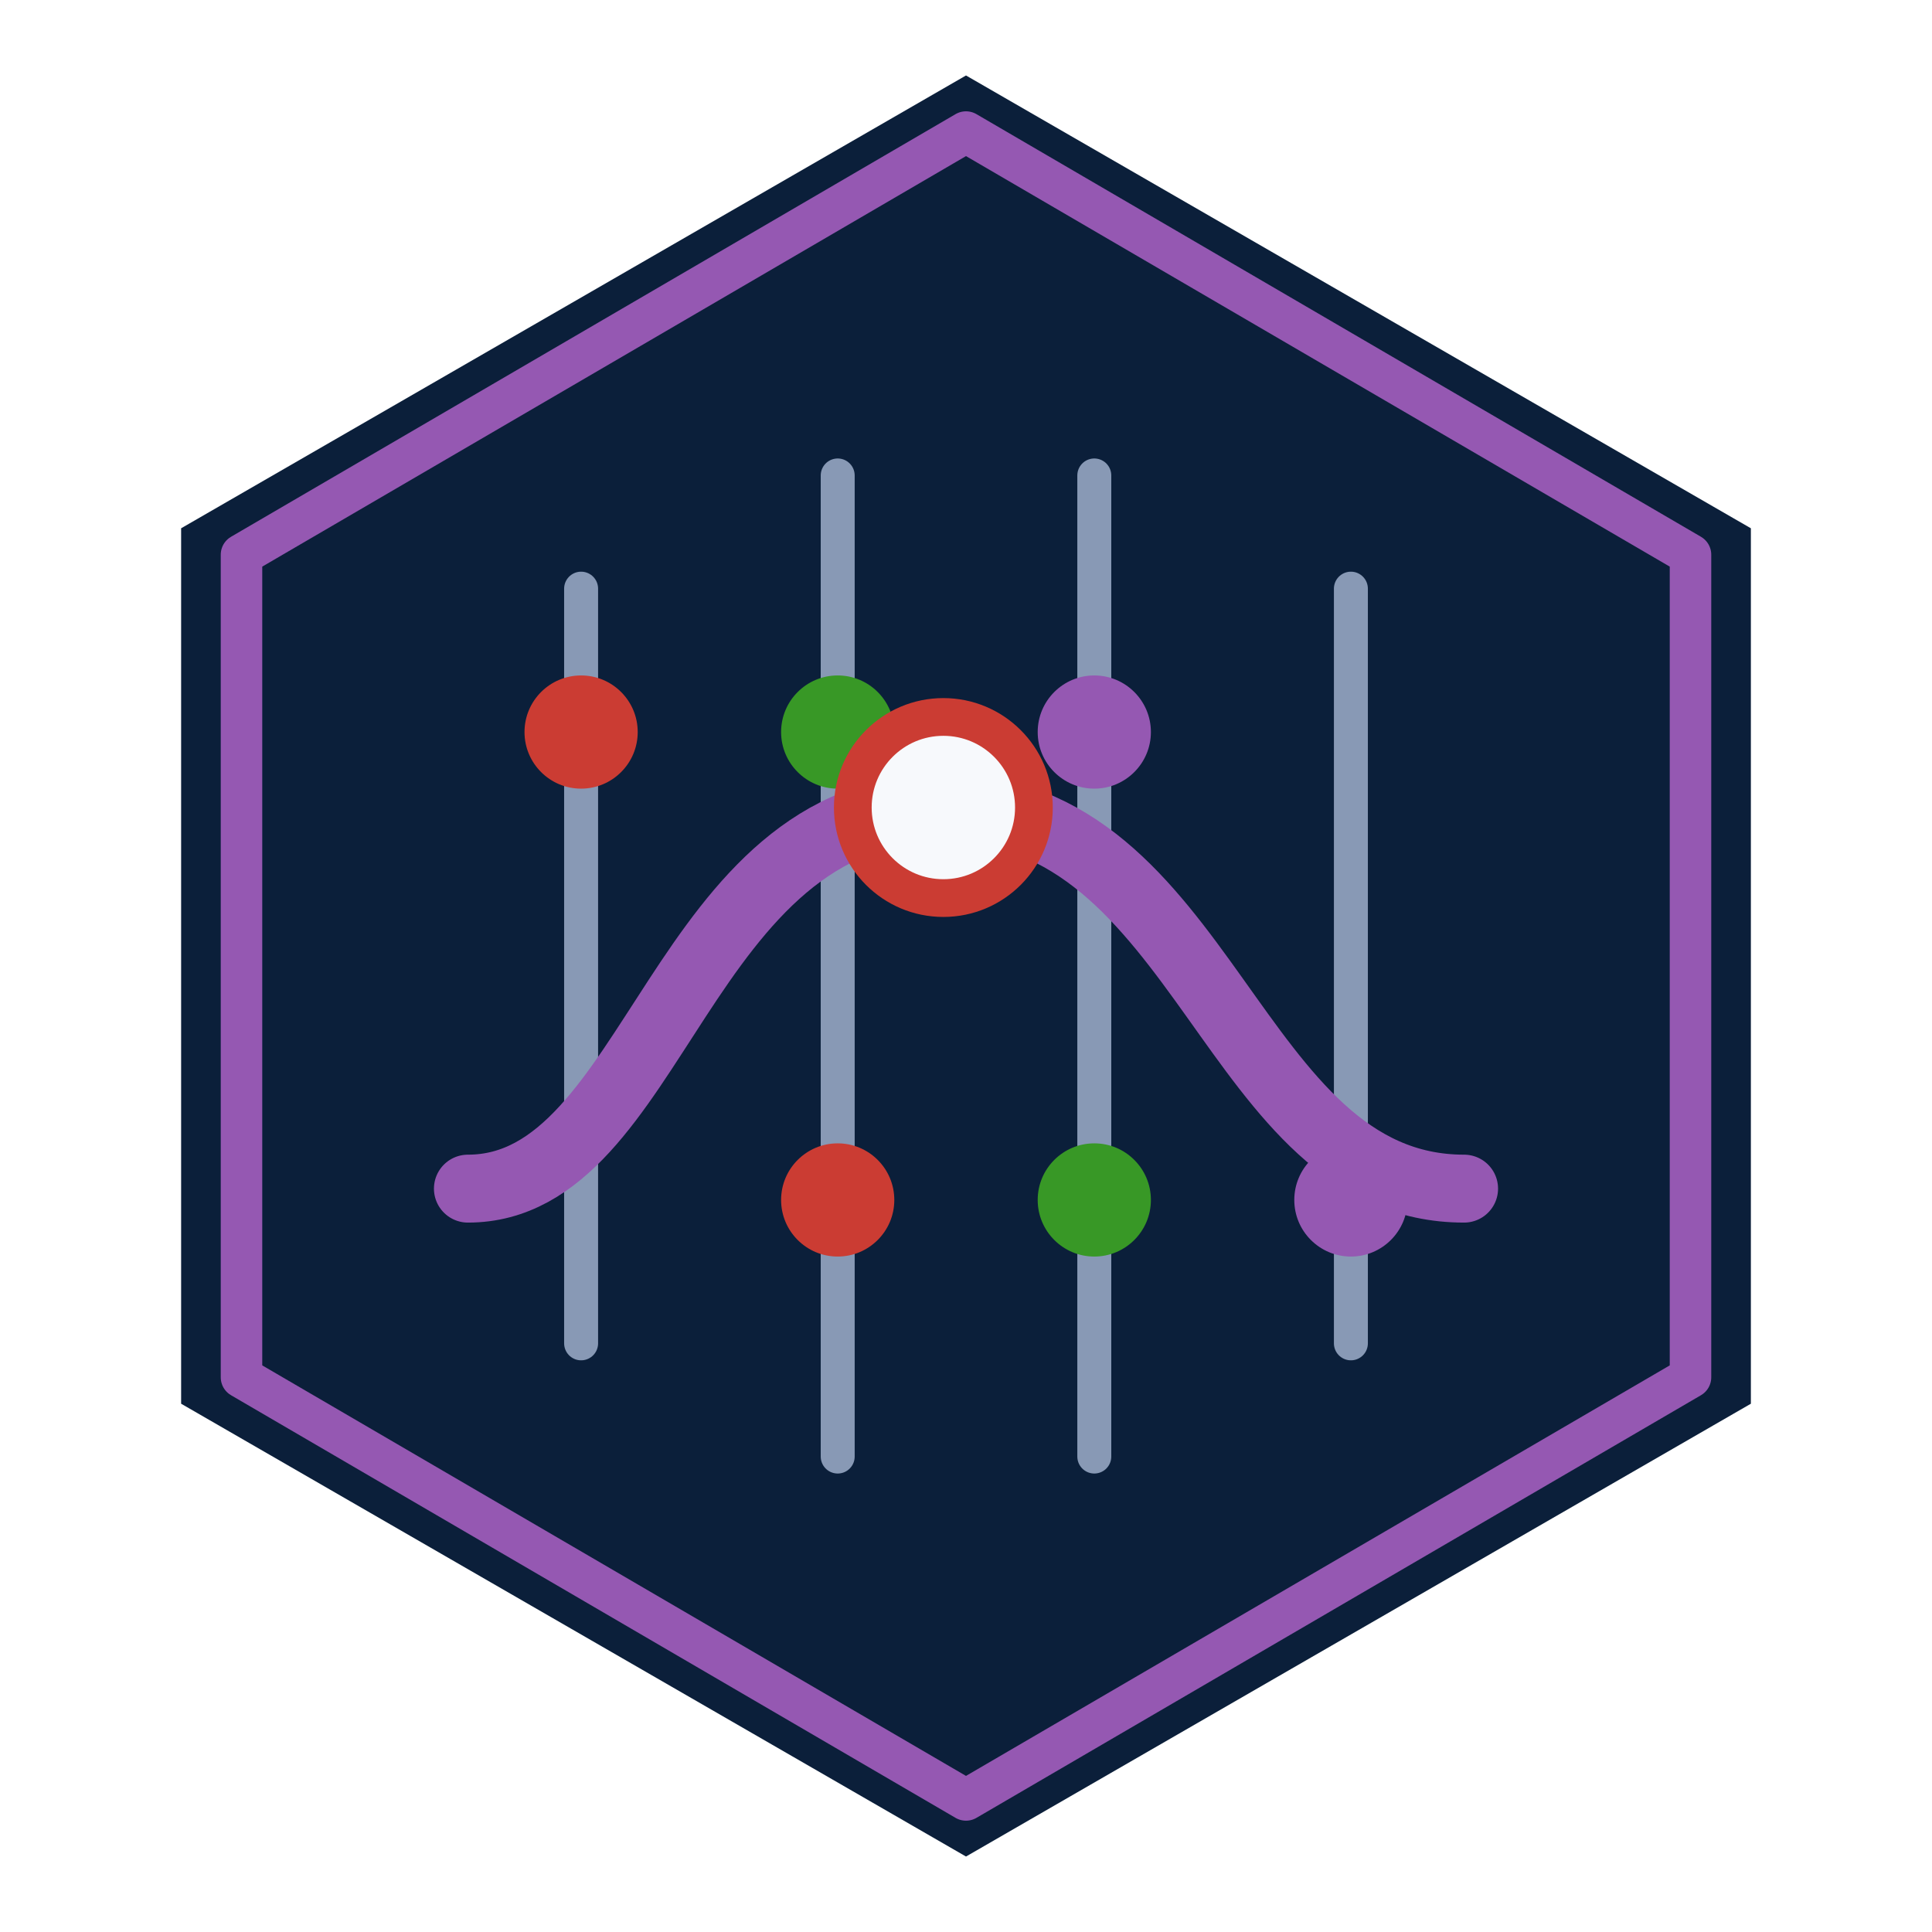
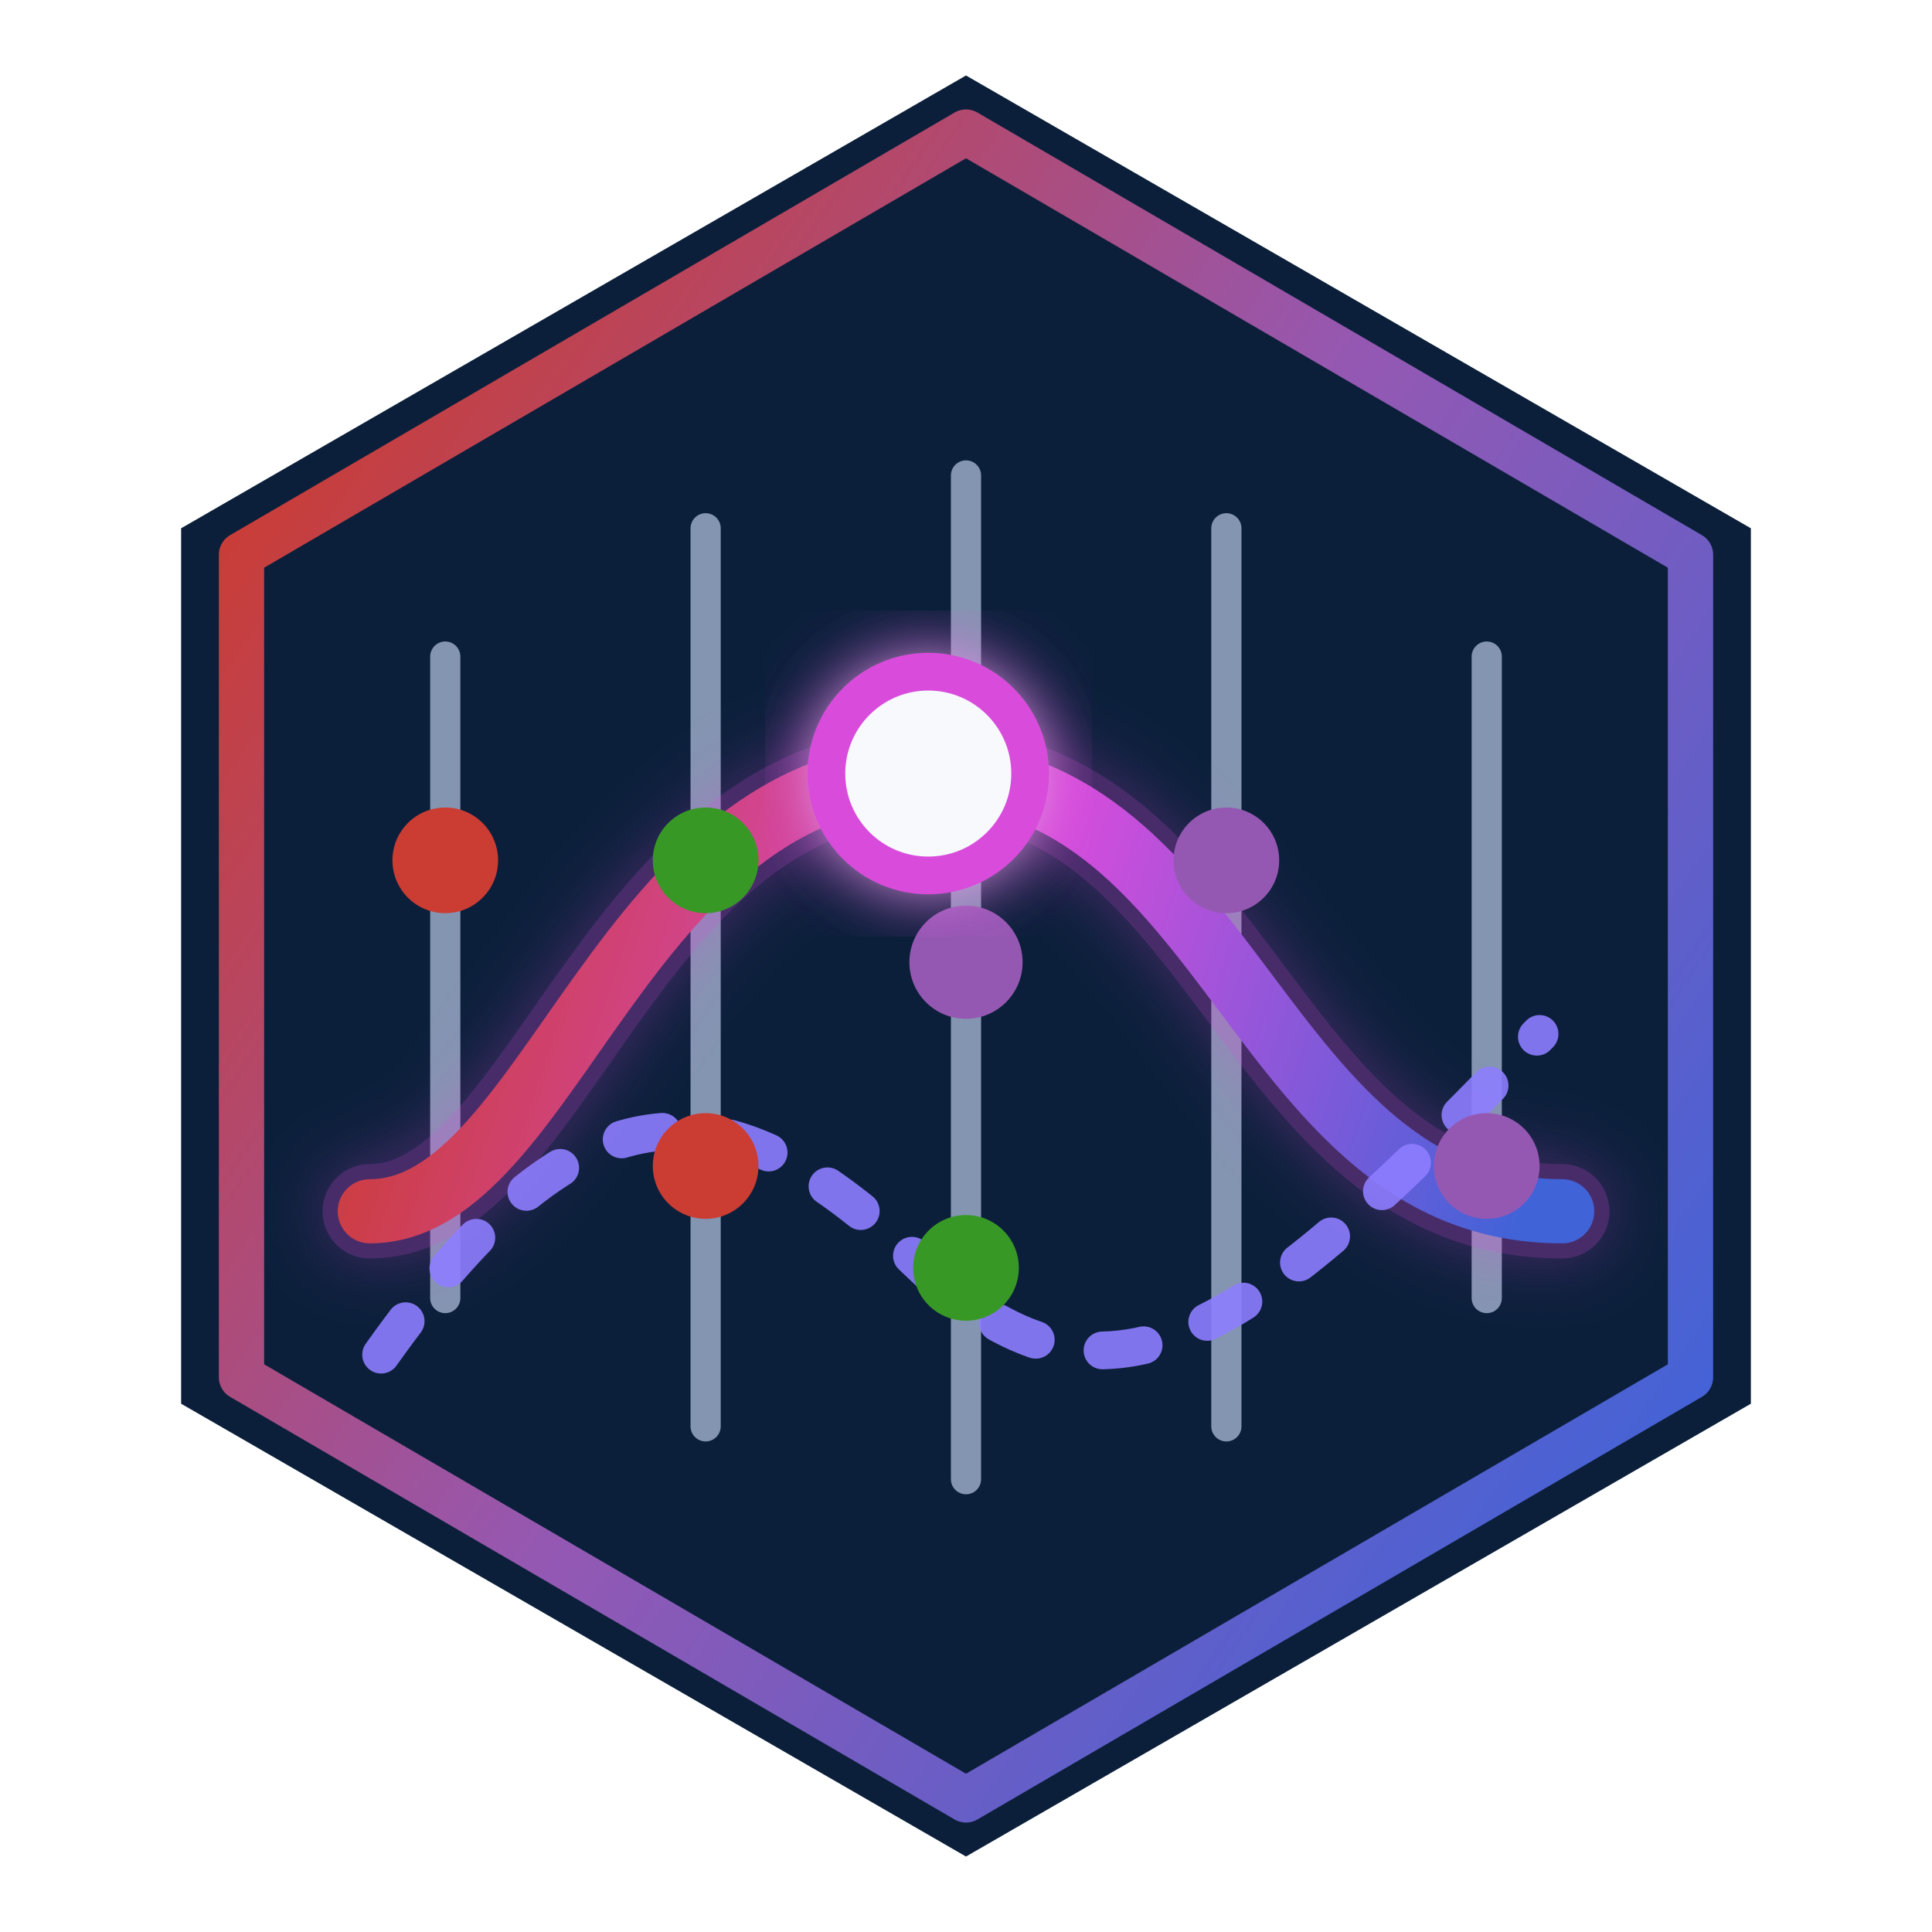
<svg xmlns="http://www.w3.org/2000/svg" viewBox="0 0 512 512" role="img" aria-labelledby="title desc">
+   <defs>
+     <linearGradient id="ring" x1="62" y1="124" x2="454" y2="390" gradientUnits="userSpaceOnUse">
+       <stop stop-color="#CB3C33" />
+       <stop offset=".48" stop-color="#9558B2" />
+       <stop offset="1" stop-color="#4063D8" />
+     </linearGradient>
+     <linearGradient id="shared" x1="106" y1="218" x2="406" y2="318" gradientUnits="userSpaceOnUse">
+       <stop stop-color="#CB3C33" />
+       <stop offset=".52" stop-color="#D84CDB" />
+       <stop offset="1" stop-color="#4063D8" />
+     </linearGradient>
+     <filter id="soft-glow" x="-30%" y="-30%" width="160%" height="160%">
+       <feGaussianBlur stdDeviation="9" result="blur" />
+       <feMerge>
+         <feMergeNode in="blur" />
+         <feMergeNode in="SourceGraphic" />
+       </feMerge>
+     </filter>
+   </defs>
  <path d="M256 20 464 140V372L256 492 48 372V140Z" fill="#0B1F3A" />
-   <path d="M256 35 448 147V365L256 477 64 365V147Z" fill="none" stroke="#9558B2" stroke-linejoin="round" stroke-width="11" />
-   <g stroke="#B8C8E4" stroke-linecap="round" stroke-width="9" opacity=".72">
-     <path d="M154 156V356" />
-     <path d="M222 126V386" />
-     <path d="M290 126V386" />
-     <path d="M358 156V356" />
+   <path d="M256 35 448 147V365L256 477 64 365V147Z" fill="none" stroke="url(#ring)" stroke-linejoin="round" stroke-width="12" />
+   <g stroke="#B8C8E4" stroke-linecap="round" stroke-width="8" opacity=".7">
+     <path d="M118 174V344" />
+     <path d="M187 140V378" />
+     <path d="M256 126V392" />
+     <path d="M325 140V378" />
+     <path d="M394 174V344" />
  </g>
+   <path d="M98 321C146 321 165 205 246 205S333 321 414 321" fill="none" stroke="#D84CDB" stroke-linecap="round" stroke-width="25" opacity=".3" filter="url(#soft-glow)" />
+   <path d="M98 321C146 321 165 205 246 205S333 321 414 321" fill="none" stroke="url(#shared)" stroke-linecap="round" stroke-width="17" />
+   <path d="M101 359C155 283 193 286 244 335S335 350 408 274" fill="none" stroke="#8D7DFF" stroke-dasharray="11 18" stroke-linecap="round" stroke-width="10" opacity=".9" />
  <g fill="#CB3C33">
-     <circle cx="154" cy="194" r="15" />
-     <circle cx="222" cy="318" r="15" />
+     <circle cx="118" cy="228" r="14" />
+     <circle cx="187" cy="309" r="14" />
  </g>
  <g fill="#389826">
-     <circle cx="222" cy="194" r="15" />
-     <circle cx="290" cy="318" r="15" />
+     <circle cx="187" cy="228" r="14" />
+     <circle cx="256" cy="336" r="14" />
  </g>
  <g fill="#9558B2">
-     <circle cx="290" cy="194" r="15" />
-     <circle cx="358" cy="318" r="15" />
+     <circle cx="256" cy="255" r="15" />
+     <circle cx="325" cy="228" r="14" />
+     <circle cx="394" cy="309" r="14" />
  </g>
-   <path d="M124 315C174 315 180 214 250 214S326 315 388 315" fill="none" stroke="#9558B2" stroke-linecap="round" stroke-width="18" />
-   <circle cx="250" cy="214" r="24" fill="#F7F9FC" stroke="#CB3C33" stroke-width="10" />
+   <circle cx="246" cy="205" r="27" fill="#F7F9FC" stroke="#D84CDB" stroke-width="10" filter="url(#soft-glow)" />
+   <circle cx="246" cy="205" r="18" fill="#F7F9FC" />
</svg>
